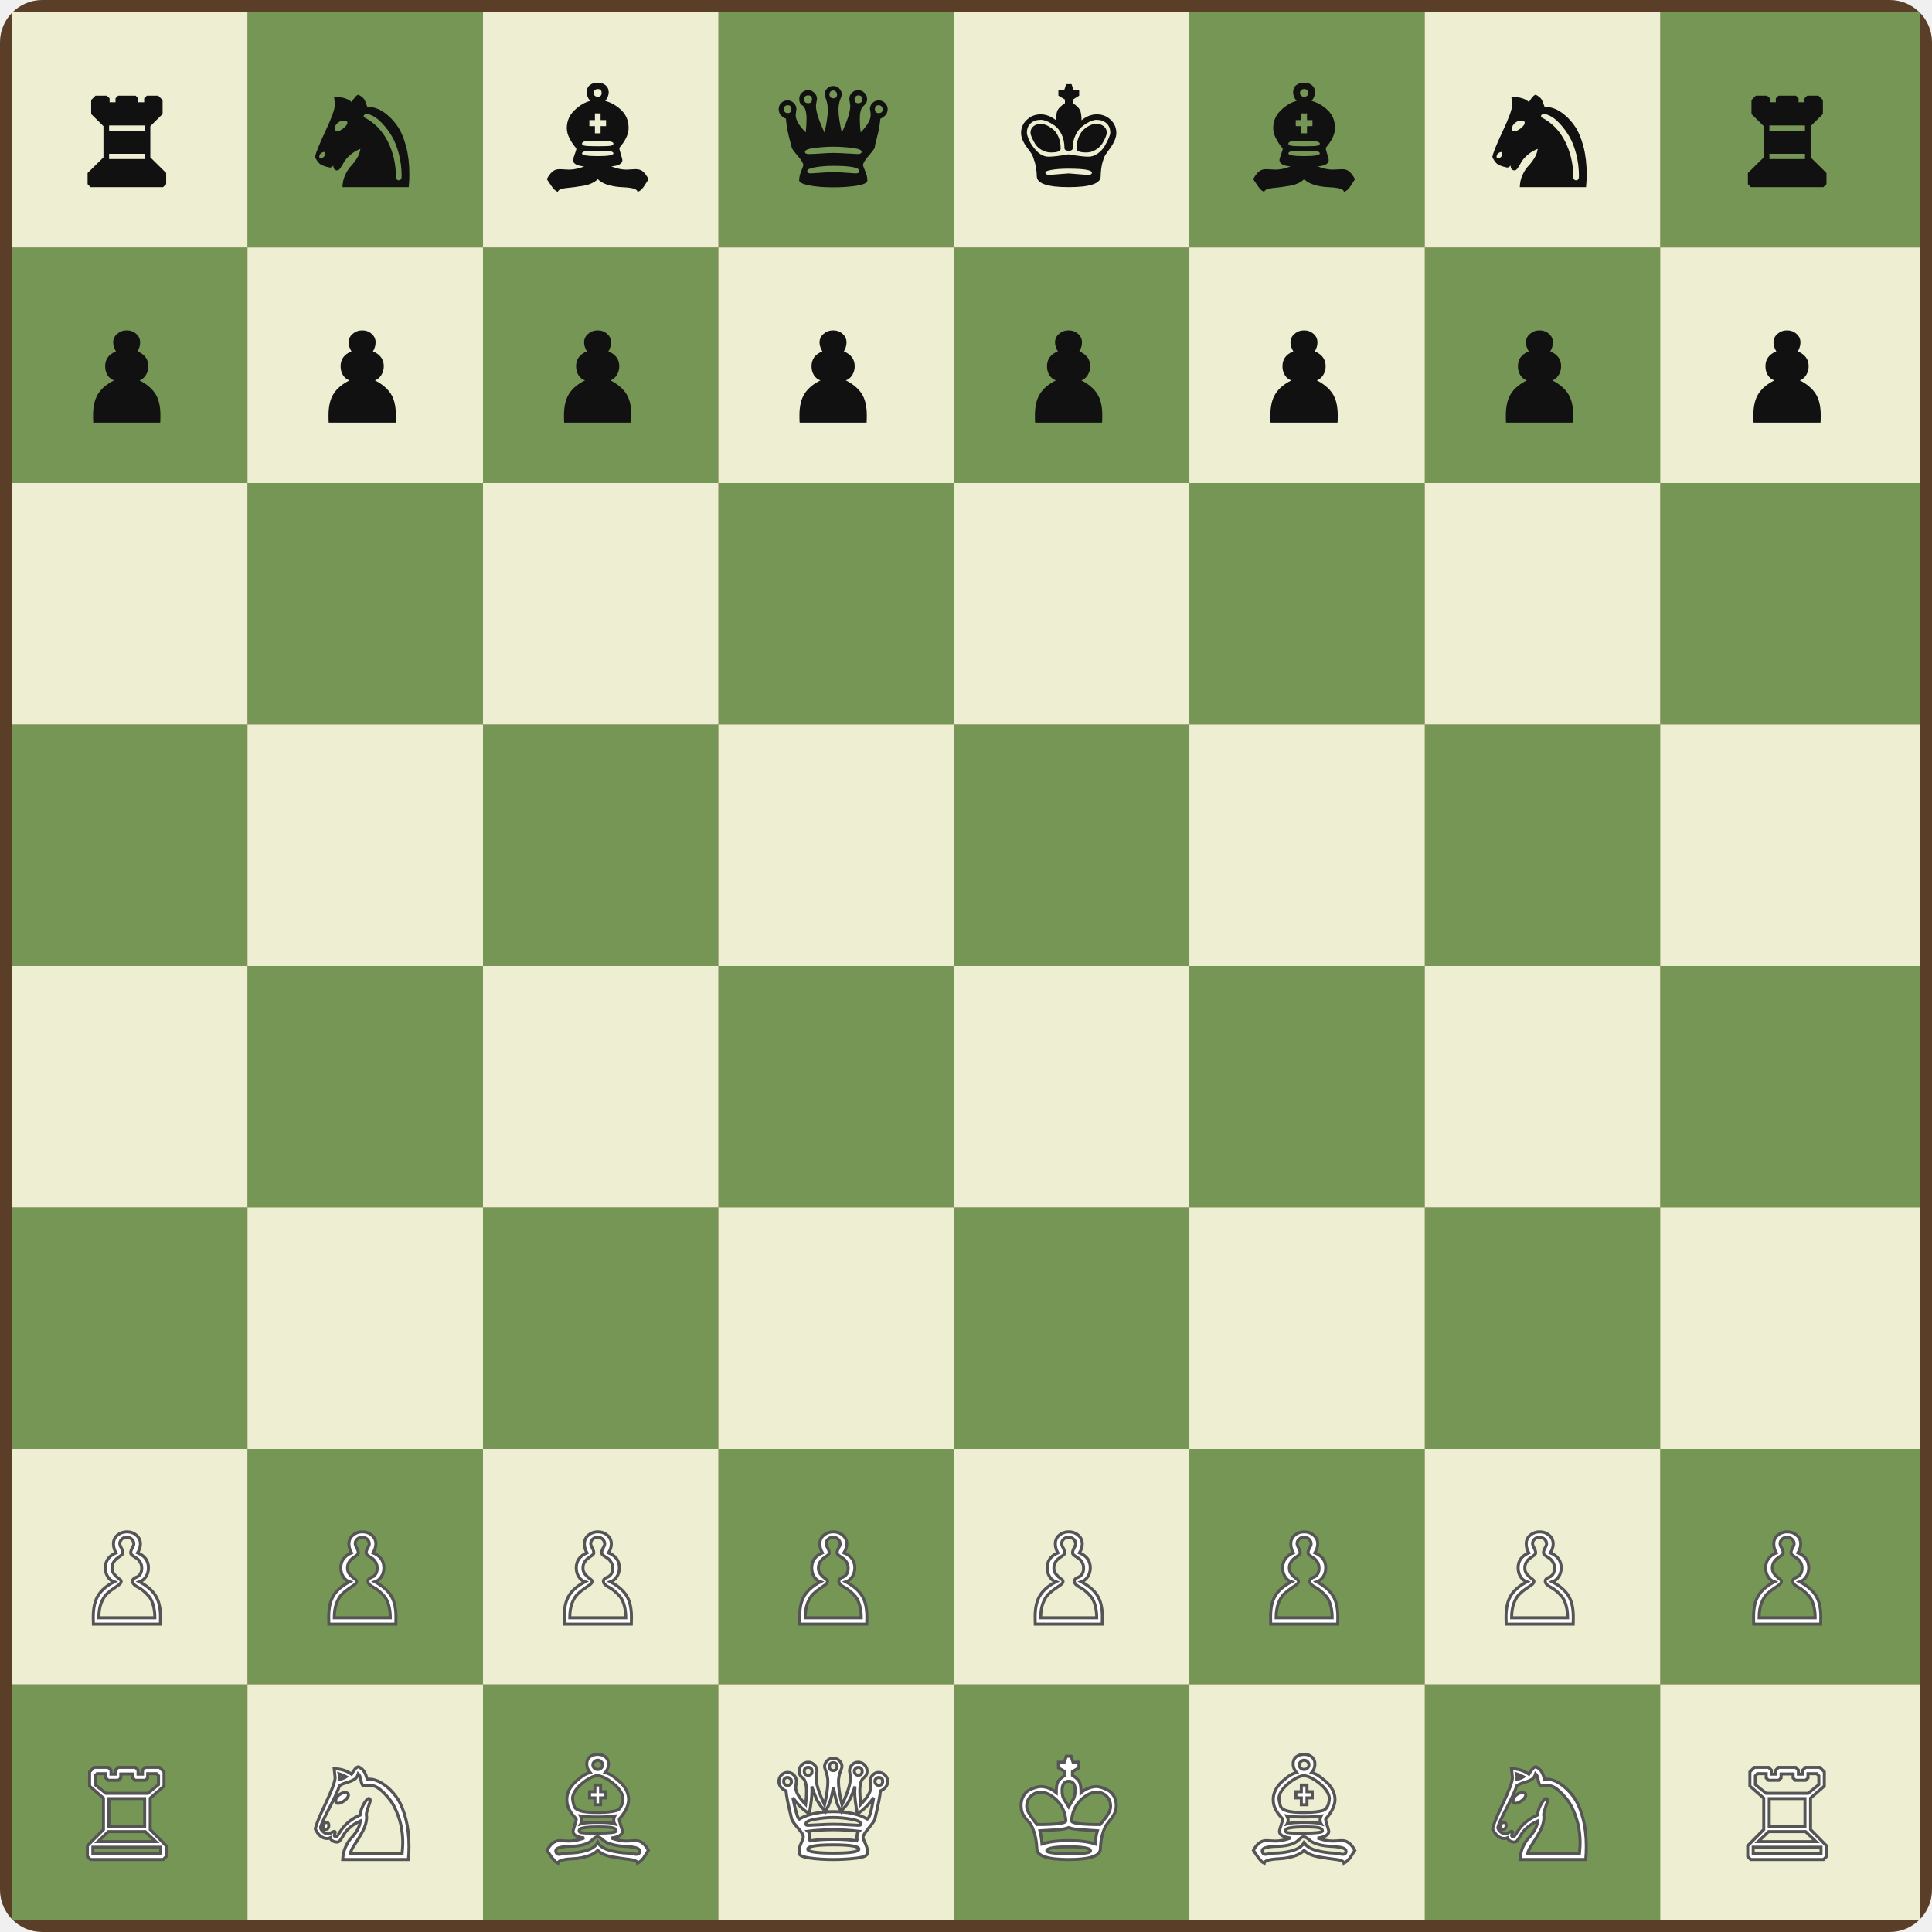
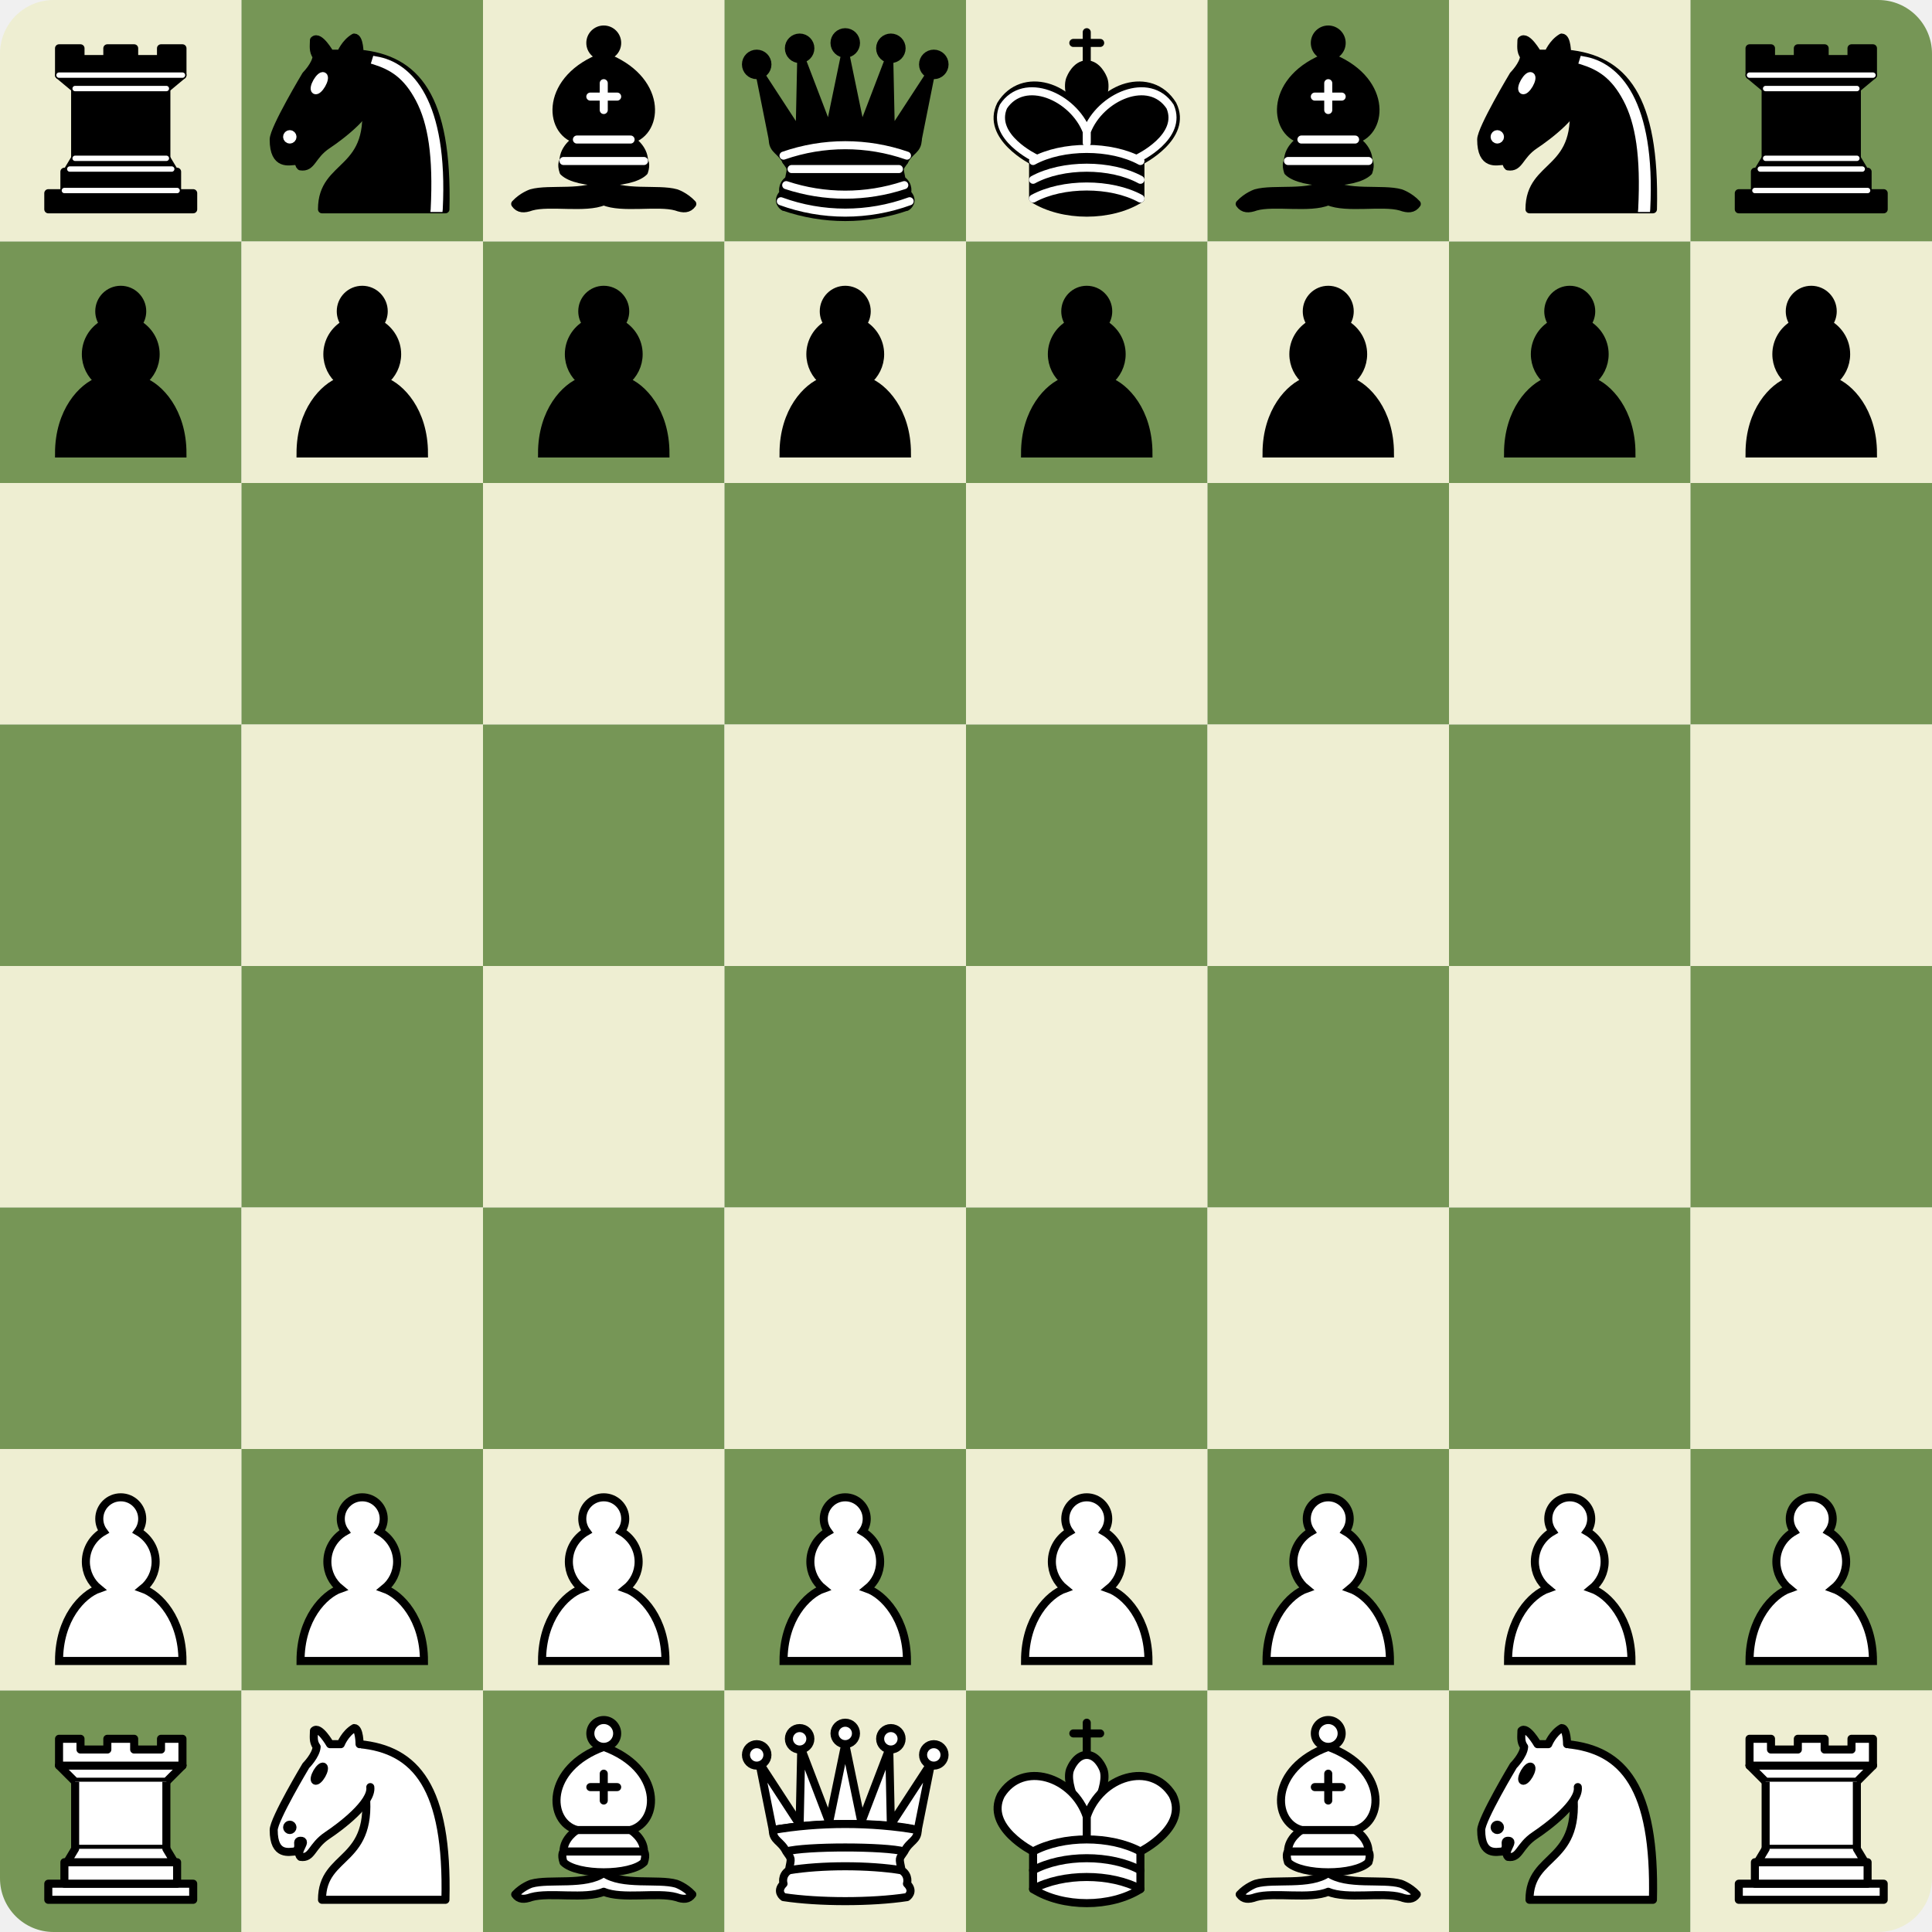
- <svg xmlns="http://www.w3.org/2000/svg" width="320" height="320" viewBox="0 0 320 320">
-   <rect width="320" height="320" rx="7" fill="#5a3e28" />
-   <rect x="2" y="2" width="316" height="316" rx="5.5" fill="#b58863" />
-   <rect x="2" y="2" width="39" height="39" fill="#eeeed2" />
-   <rect x="41" y="2" width="39" height="39" fill="#769656" />
-   <rect x="80" y="2" width="39" height="39" fill="#eeeed2" />
-   <rect x="119" y="2" width="39" height="39" fill="#769656" />
-   <rect x="158" y="2" width="39" height="39" fill="#eeeed2" />
-   <rect x="197" y="2" width="39" height="39" fill="#769656" />
-   <rect x="236" y="2" width="39" height="39" fill="#eeeed2" />
-   <rect x="275" y="2" width="43" height="39" fill="#769656" />
-   <rect x="2" y="41" width="39" height="39" fill="#769656" />
-   <rect x="41" y="41" width="39" height="39" fill="#eeeed2" />
-   <rect x="80" y="41" width="39" height="39" fill="#769656" />
-   <rect x="119" y="41" width="39" height="39" fill="#eeeed2" />
-   <rect x="158" y="41" width="39" height="39" fill="#769656" />
-   <rect x="197" y="41" width="39" height="39" fill="#eeeed2" />
-   <rect x="236" y="41" width="39" height="39" fill="#769656" />
-   <rect x="275" y="41" width="43" height="39" fill="#eeeed2" />
-   <rect x="2" y="80" width="39" height="40" fill="#eeeed2" />
-   <rect x="41" y="80" width="39" height="40" fill="#769656" />
-   <rect x="80" y="80" width="39" height="40" fill="#eeeed2" />
-   <rect x="119" y="80" width="39" height="40" fill="#769656" />
-   <rect x="158" y="80" width="39" height="40" fill="#eeeed2" />
-   <rect x="197" y="80" width="39" height="40" fill="#769656" />
-   <rect x="236" y="80" width="39" height="40" fill="#eeeed2" />
-   <rect x="275" y="80" width="43" height="40" fill="#769656" />
-   <rect x="2" y="120" width="39" height="40" fill="#769656" />
-   <rect x="41" y="120" width="39" height="40" fill="#eeeed2" />
-   <rect x="80" y="120" width="39" height="40" fill="#769656" />
-   <rect x="119" y="120" width="39" height="40" fill="#eeeed2" />
-   <rect x="158" y="120" width="39" height="40" fill="#769656" />
-   <rect x="197" y="120" width="39" height="40" fill="#eeeed2" />
-   <rect x="236" y="120" width="39" height="40" fill="#769656" />
-   <rect x="275" y="120" width="43" height="40" fill="#eeeed2" />
-   <rect x="2" y="160" width="39" height="40" fill="#eeeed2" />
-   <rect x="41" y="160" width="39" height="40" fill="#769656" />
-   <rect x="80" y="160" width="39" height="40" fill="#eeeed2" />
-   <rect x="119" y="160" width="39" height="40" fill="#769656" />
-   <rect x="158" y="160" width="39" height="40" fill="#eeeed2" />
-   <rect x="197" y="160" width="39" height="40" fill="#769656" />
-   <rect x="236" y="160" width="39" height="40" fill="#eeeed2" />
-   <rect x="275" y="160" width="43" height="40" fill="#769656" />
-   <rect x="2" y="200" width="39" height="40" fill="#769656" />
-   <rect x="41" y="200" width="39" height="40" fill="#eeeed2" />
-   <rect x="80" y="200" width="39" height="40" fill="#769656" />
-   <rect x="119" y="200" width="39" height="40" fill="#eeeed2" />
-   <rect x="158" y="200" width="39" height="40" fill="#769656" />
-   <rect x="197" y="200" width="39" height="40" fill="#eeeed2" />
-   <rect x="236" y="200" width="39" height="40" fill="#769656" />
-   <rect x="275" y="200" width="43" height="40" fill="#eeeed2" />
-   <rect x="2" y="240" width="39" height="39" fill="#eeeed2" />
-   <rect x="41" y="240" width="39" height="39" fill="#769656" />
-   <rect x="80" y="240" width="39" height="39" fill="#eeeed2" />
-   <rect x="119" y="240" width="39" height="39" fill="#769656" />
-   <rect x="158" y="240" width="39" height="39" fill="#eeeed2" />
-   <rect x="197" y="240" width="39" height="39" fill="#769656" />
-   <rect x="236" y="240" width="39" height="39" fill="#eeeed2" />
-   <rect x="275" y="240" width="43" height="39" fill="#769656" />
-   <rect x="2" y="279" width="39" height="39" fill="#769656" />
-   <rect x="41" y="279" width="39" height="39" fill="#eeeed2" />
-   <rect x="80" y="279" width="39" height="39" fill="#769656" />
-   <rect x="119" y="279" width="39" height="39" fill="#eeeed2" />
-   <rect x="158" y="279" width="39" height="39" fill="#769656" />
-   <rect x="197" y="279" width="39" height="39" fill="#eeeed2" />
-   <rect x="236" y="279" width="39" height="39" fill="#769656" />
-   <rect x="275" y="279" width="43" height="39" fill="#eeeed2" />
-   <text x="21" y="31" text-anchor="middle" font-size="26" fill="#111" font-family="serif">♜</text>
-   <text x="60" y="31" text-anchor="middle" font-size="26" fill="#111" font-family="serif">♞</text>
-   <text x="99" y="31" text-anchor="middle" font-size="26" fill="#111" font-family="serif">♝</text>
-   <text x="138" y="31" text-anchor="middle" font-size="26" fill="#111" font-family="serif">♛</text>
-   <text x="177" y="31" text-anchor="middle" font-size="26" fill="#111" font-family="serif">♚</text>
-   <text x="216" y="31" text-anchor="middle" font-size="26" fill="#111" font-family="serif">♝</text>
-   <text x="255" y="31" text-anchor="middle" font-size="26" fill="#111" font-family="serif">♞</text>
-   <text x="296" y="31" text-anchor="middle" font-size="26" fill="#111" font-family="serif">♜</text>
-   <text x="21" y="70" text-anchor="middle" font-size="26" fill="#111" font-family="serif">♟</text>
-   <text x="60" y="70" text-anchor="middle" font-size="26" fill="#111" font-family="serif">♟</text>
-   <text x="99" y="70" text-anchor="middle" font-size="26" fill="#111" font-family="serif">♟</text>
-   <text x="138" y="70" text-anchor="middle" font-size="26" fill="#111" font-family="serif">♟</text>
-   <text x="177" y="70" text-anchor="middle" font-size="26" fill="#111" font-family="serif">♟</text>
-   <text x="216" y="70" text-anchor="middle" font-size="26" fill="#111" font-family="serif">♟</text>
-   <text x="255" y="70" text-anchor="middle" font-size="26" fill="#111" font-family="serif">♟</text>
-   <text x="296" y="70" text-anchor="middle" font-size="26" fill="#111" font-family="serif">♟</text>
-   <text x="21" y="269" text-anchor="middle" font-size="26" fill="#fff" stroke="#555" stroke-width="0.5" font-family="serif">♙</text>
-   <text x="60" y="269" text-anchor="middle" font-size="26" fill="#fff" stroke="#555" stroke-width="0.5" font-family="serif">♙</text>
-   <text x="99" y="269" text-anchor="middle" font-size="26" fill="#fff" stroke="#555" stroke-width="0.5" font-family="serif">♙</text>
-   <text x="138" y="269" text-anchor="middle" font-size="26" fill="#fff" stroke="#555" stroke-width="0.5" font-family="serif">♙</text>
-   <text x="177" y="269" text-anchor="middle" font-size="26" fill="#fff" stroke="#555" stroke-width="0.5" font-family="serif">♙</text>
-   <text x="216" y="269" text-anchor="middle" font-size="26" fill="#fff" stroke="#555" stroke-width="0.5" font-family="serif">♙</text>
-   <text x="255" y="269" text-anchor="middle" font-size="26" fill="#fff" stroke="#555" stroke-width="0.5" font-family="serif">♙</text>
-   <text x="296" y="269" text-anchor="middle" font-size="26" fill="#fff" stroke="#555" stroke-width="0.5" font-family="serif">♙</text>
-   <text x="21" y="308" text-anchor="middle" font-size="26" fill="#fff" stroke="#555" stroke-width="0.5" font-family="serif">♖</text>
-   <text x="60" y="308" text-anchor="middle" font-size="26" fill="#fff" stroke="#555" stroke-width="0.5" font-family="serif">♘</text>
-   <text x="99" y="308" text-anchor="middle" font-size="26" fill="#fff" stroke="#555" stroke-width="0.5" font-family="serif">♗</text>
-   <text x="138" y="308" text-anchor="middle" font-size="26" fill="#fff" stroke="#555" stroke-width="0.5" font-family="serif">♕</text>
-   <text x="177" y="308" text-anchor="middle" font-size="26" fill="#fff" stroke="#555" stroke-width="0.5" font-family="serif">♔</text>
-   <text x="216" y="308" text-anchor="middle" font-size="26" fill="#fff" stroke="#555" stroke-width="0.5" font-family="serif">♗</text>
-   <text x="255" y="308" text-anchor="middle" font-size="26" fill="#fff" stroke="#555" stroke-width="0.5" font-family="serif">♘</text>
-   <text x="296" y="308" text-anchor="middle" font-size="26" fill="#fff" stroke="#555" stroke-width="0.5" font-family="serif">♖</text>
+ <svg xmlns="http://www.w3.org/2000/svg" width="360" height="360" viewBox="0 0 360 360">
+   <defs>
+     <clipPath id="bc">
+       <rect width="360" height="360" rx="10" />
+     </clipPath>
+     <g id="wP">
+       <path d="m 22.5,9 c -2.21,0 -4,1.79 -4,4 0,0.89 0.29,1.71 0.78,2.38 C 17.33,16.5 16,18.59 16,21 c 0,2.03 0.94,3.84 2.41,5.03 C 15.41,27.09 11,31.58 11,39.5 H 34 C 34,31.58 29.59,27.09 26.59,26.03 28.06,24.84 29,23.03 29,21 29,18.59 27.67,16.5 25.72,15.38 26.21,14.71 26.5,13.89 26.5,13 c 0,-2.21 -1.79,-4 -4,-4 z" fill="#ffffff" stroke="#000000" stroke-width="1.5" stroke-linecap="round" stroke-linejoin="miter" />
+     </g>
+     <g id="wR">
+       <g fill="#ffffff" fill-rule="evenodd" stroke="#000000" stroke-width="1.5" stroke-linecap="round" stroke-linejoin="round">
+         <path d="M 9,39 L 36,39 L 36,36 L 9,36 L 9,39 z" stroke-linecap="butt" />
+         <path d="M 12,36 L 12,32 L 33,32 L 33,36 L 12,36 z" stroke-linecap="butt" />
+         <path d="M 11,14 L 11,9 L 15,9 L 15,11 L 20,11 L 20,9 L 25,9 L 25,11 L 30,11 L 30,9 L 34,9 L 34,14" stroke-linecap="butt" />
+         <path d="M 34,14 L 31,17 L 14,17 L 11,14" />
+         <path d="M 31,17 L 31,29.5 L 14,29.5 L 14,17" stroke-linecap="butt" stroke-linejoin="miter" />
+         <path d="M 31,29.5 L 32.5,32 L 12.5,32 L 14,29.5" />
+         <path d="M 11,14 L 34,14" fill="none" stroke="#000000" stroke-linejoin="miter" />
+       </g>
+     </g>
+     <g id="wN">
+       <g fill="none" stroke="#000000" stroke-width="1.5" stroke-linecap="round" stroke-linejoin="round">
+         <path d="M 22,10 C 32.5,11 38.5,18 38,39 L 15,39 C 15,30 25,32.5 23,18" fill="#ffffff" stroke="#000000" />
+         <path d="M 24,18 C 24.38,20.91 18.45,25.37 16,27 C 13,29 13.18,31.34 11,31 C 9.958,30.06 12.41,27.96 11,28 C 10,28 11.19,29.23 10,30 C 9,30 5.997,31 6,26 C 6,24 12,14 12,14 C 12,14 13.89,12.1 14,10.5 C 13.27,9.506 13.5,8.5 13.5,7.5 C 14.5,6.5 16.5,10 16.5,10 L 18.5,10 C 18.5,10 19.28,8.008 21,7 C 22,7 22,10 22,10" fill="#ffffff" stroke="#000000" />
+         <path d="M 9.5 25.5 A 0.5 0.5 0 1 1 8.5,25.5 A 0.5 0.5 0 1 1 9.5 25.5 z" fill="#000000" stroke="#000000" />
+         <path d="M 15 15.5 A 0.5 1.5 0 1 1 14,15.5 A 0.5 1.5 0 1 1 15 15.5 z" transform="matrix(0.866,0.5,-0.5,0.866,9.693,-5.173)" fill="#000000" stroke="#000000" />
+       </g>
+     </g>
+     <g id="wB">
+       <g fill="none" stroke="#000000" stroke-width="1.5" stroke-linecap="round" stroke-linejoin="round">
+         <g fill="#ffffff" stroke="#000000" stroke-linecap="butt">
+           <path d="M 9,36 C 12.39,35.03 19.11,36.43 22.5,34 C 25.89,36.43 32.61,35.03 36,36 C 36,36 37.65,36.54 39,38 C 38.32,38.97 37.35,38.99 36,38.5 C 32.61,37.53 25.89,38.96 22.5,37.5 C 19.11,38.96 12.39,37.53 9,38.5 C 7.65,38.99 6.68,38.97 6,38 C 7.35,36.54 9,36 9,36 z" />
+           <path d="M 15,32 C 17.5,34.5 27.5,34.5 30,32 C 30.5,30.5 30,30 30,30 C 30,27.5 27.5,26 27.5,26 C 33,24.5 33.5,14.5 22.5,10.5 C 11.5,14.5 12,24.5 17.5,26 C 17.5,26 15,27.5 15,30 C 15,30 14.5,30.5 15,32 z" />
+           <path d="M 25 8 A 2.5 2.5 0 1 1 20,8 A 2.5 2.5 0 1 1 25 8 z" />
+         </g>
+         <path d="M 17.5,26 L 27.5,26 M 15,30 L 30,30 M 22.5,15.5 L 22.5,20.5 M 20,18 L 25,18" fill="none" stroke="#000000" stroke-linejoin="miter" />
+       </g>
+     </g>
+     <g id="wQ">
+       <g fill="#ffffff" stroke="#000000" stroke-width="1.5" stroke-linejoin="round">
+         <path d="M 9,26 C 17.5,24.5 30,24.5 36,26 L 38.5,13.5 L 31,25 L 30.7,10.9 L 25.5,24.5 L 22.5,10 L 19.5,24.5 L 14.3,10.9 L 14,25 L 6.5,13.5 L 9,26 z" />
+         <path d="M 9,26 C 9,28 10.5,28 11.5,30 C 12.5,31.5 12.5,31 12,33.5 C 10.5,34.5 11,36 11,36 C 9.5,37.5 11,38.5 11,38.5 C 17.5,39.5 27.5,39.5 34,38.5 C 34,38.5 35.5,37.5 34,36 C 34,36 34.5,34.5 33,33.5 C 32.5,31 32.5,31.5 33.5,30 C 34.5,28 36,28 36,26 C 27.5,24.5 17.5,24.5 9,26 z" />
+         <path d="M 11.5,30 C 15,29 30,29 33.5,30" fill="none" />
+         <path d="M 12,33.5 C 18,32.5 27,32.5 33,33.5" fill="none" />
+         <circle cx="6" cy="12" r="2" />
+         <circle cx="14" cy="9" r="2" />
+         <circle cx="22.5" cy="8" r="2" />
+         <circle cx="31" cy="9" r="2" />
+         <circle cx="39" cy="12" r="2" />
+       </g>
+     </g>
+     <g id="wK">
+       <g fill="none" stroke="#000000" stroke-width="1.5" stroke-linecap="round" stroke-linejoin="round">
+         <path d="M 22.5,11.63 L 22.5,6" fill="none" stroke="#000000" stroke-linejoin="miter" />
+         <path d="M 20,8 L 25,8" fill="none" stroke="#000000" stroke-linejoin="miter" />
+         <path d="M 22.5,25 C 22.5,25 27,17.5 25.5,14.5 C 25.5,14.5 24.5,12 22.5,12 C 20.5,12 19.5,14.5 19.5,14.5 C 18,17.5 22.5,25 22.5,25" fill="#ffffff" stroke="#000000" stroke-linecap="butt" stroke-linejoin="miter" />
+         <path d="M 12.5,37 C 18,40.5 27,40.5 32.5,37 L 32.5,30 C 32.5,30 41.5,25.5 38.5,19.5 C 34.5,13 25,16 22.5,23.5 L 22.5,27 L 22.5,23.5 C 20,16 10.5,13 6.5,19.5 C 3.5,25.5 12.5,30 12.5,30 L 12.5,37" fill="#ffffff" stroke="#000000" />
+         <path d="M 12.5,30 C 18,27 27,27 32.5,30" fill="none" stroke="#000000" />
+         <path d="M 12.5,33.5 C 18,30.5 27,30.5 32.5,33.5" fill="none" stroke="#000000" />
+         <path d="M 12.5,37 C 18,34 27,34 32.5,37" fill="none" stroke="#000000" />
+       </g>
+     </g>
+     <g id="bP">
+       <path d="m 22.5,9 c -2.21,0 -4,1.79 -4,4 0,0.89 0.29,1.71 0.78,2.38 C 17.33,16.5 16,18.59 16,21 c 0,2.03 0.94,3.84 2.41,5.03 C 15.41,27.09 11,31.58 11,39.5 H 34 C 34,31.58 29.59,27.09 26.59,26.03 28.06,24.84 29,23.03 29,21 29,18.59 27.67,16.5 25.72,15.38 26.21,14.71 26.5,13.89 26.5,13 c 0,-2.21 -1.79,-4 -4,-4 z" fill="#000000" stroke="#000000" stroke-width="1.5" stroke-linecap="round" stroke-linejoin="miter" />
+     </g>
+     <g id="bR">
+       <g fill="#000000" fill-rule="evenodd" stroke="#000000" stroke-width="1.5" stroke-linecap="round" stroke-linejoin="round">
+         <path d="M 9,39 L 36,39 L 36,36 L 9,36 L 9,39 z" stroke-linecap="butt" />
+         <path d="M 12.5,32 L 14,29.5 L 31,29.5 L 32.5,32 L 12.5,32 z" stroke-linecap="butt" />
+         <path d="M 12,36 L 12,32 L 33,32 L 33,36 L 12,36 z" stroke-linecap="butt" />
+         <path d="M 14,29.5 L 14,16.5 L 31,16.5 L 31,29.5 L 14,29.5 z" stroke-linecap="butt" stroke-linejoin="miter" />
+         <path d="M 14,16.5 L 11,14 L 34,14 L 31,16.5 L 14,16.5 z" stroke-linecap="butt" />
+         <path d="M 11,14 L 11,9 L 15,9 L 15,11 L 20,11 L 20,9 L 25,9 L 25,11 L 30,11 L 30,9 L 34,9 L 34,14 L 11,14 z" stroke-linecap="butt" />
+         <path d="M 12,35.5 L 33,35.5" fill="none" stroke="#ffffff" stroke-width="1" stroke-linejoin="miter" />
+         <path d="M 13,31.5 L 32,31.5" fill="none" stroke="#ffffff" stroke-width="1" stroke-linejoin="miter" />
+         <path d="M 14,29.5 L 31,29.5" fill="none" stroke="#ffffff" stroke-width="1" stroke-linejoin="miter" />
+         <path d="M 14,16.5 L 31,16.5" fill="none" stroke="#ffffff" stroke-width="1" stroke-linejoin="miter" />
+         <path d="M 11,14 L 34,14" fill="none" stroke="#ffffff" stroke-width="1" stroke-linejoin="miter" />
+       </g>
+     </g>
+     <g id="bN">
+       <g fill="none" stroke="#000000" stroke-width="1.5" stroke-linecap="round" stroke-linejoin="round">
+         <path d="M 22,10 C 32.5,11 38.5,18 38,39 L 15,39 C 15,30 25,32.5 23,18" fill="#000000" stroke="#000000" />
+         <path d="M 24,18 C 24.38,20.91 18.45,25.37 16,27 C 13,29 13.18,31.34 11,31 C 9.958,30.06 12.41,27.96 11,28 C 10,28 11.19,29.23 10,30 C 9,30 5.997,31 6,26 C 6,24 12,14 12,14 C 12,14 13.89,12.1 14,10.5 C 13.27,9.506 13.5,8.5 13.5,7.5 C 14.5,6.5 16.5,10 16.5,10 L 18.5,10 C 18.5,10 19.28,8.008 21,7 C 22,7 22,10 22,10" fill="#000000" stroke="#000000" />
+         <path d="M 9.5 25.5 A 0.5 0.5 0 1 1 8.5,25.5 A 0.5 0.5 0 1 1 9.5 25.5 z" fill="#ffffff" stroke="#ffffff" />
+         <path d="M 15 15.5 A 0.5 1.5 0 1 1 14,15.5 A 0.5 1.5 0 1 1 15 15.5 z" transform="matrix(0.866,0.5,-0.5,0.866,9.693,-5.173)" fill="#ffffff" stroke="#ffffff" />
+         <path d="M 24.55,10.4 L 24.1,11.85 L 24.6,12 C 27.75,13 30.25,14.49 32.5,18.75 C 34.75,23.01 35.75,29.06 35.25,39 L 35.2,39.5 L 37.45,39.5 L 37.5,39 C 38,28.94 36.62,22.15 34.25,17.66 C 31.88,13.17 28.46,11.02 25.06,10.5 L 24.55,10.4 z" fill="#ffffff" stroke="none" />
+       </g>
+     </g>
+     <g id="bB">
+       <g fill="none" stroke="#000000" stroke-width="1.5" stroke-linecap="round" stroke-linejoin="round">
+         <g fill="#000000" stroke="#000000" stroke-linecap="butt">
+           <path d="M 9,36 C 12.39,35.03 19.11,36.43 22.5,34 C 25.89,36.43 32.61,35.03 36,36 C 36,36 37.65,36.54 39,38 C 38.32,38.97 37.35,38.99 36,38.5 C 32.61,37.53 25.89,38.96 22.5,37.5 C 19.11,38.96 12.39,37.53 9,38.5 C 7.65,38.99 6.68,38.97 6,38 C 7.35,36.54 9,36 9,36 z" />
+           <path d="M 15,32 C 17.5,34.5 27.5,34.5 30,32 C 30.5,30.5 30,30 30,30 C 30,27.5 27.5,26 27.5,26 C 33,24.5 33.5,14.5 22.5,10.5 C 11.5,14.5 12,24.5 17.5,26 C 17.5,26 15,27.5 15,30 C 15,30 14.5,30.5 15,32 z" />
+           <path d="M 25 8 A 2.5 2.5 0 1 1 20,8 A 2.5 2.5 0 1 1 25 8 z" />
+         </g>
+         <path d="M 17.5,26 L 27.5,26 M 15,30 L 30,30 M 22.5,15.5 L 22.5,20.5 M 20,18 L 25,18" fill="none" stroke="#ffffff" stroke-linejoin="miter" />
+       </g>
+     </g>
+     <g id="bQ">
+       <g fill="#000000" stroke="#000000" stroke-width="1.5" stroke-linecap="round" stroke-linejoin="round">
+         <path d="M 9,26 C 17.5,24.5 30,24.5 36,26 L 38.5,13.5 L 31,25 L 30.7,10.9 L 25.5,24.5 L 22.5,10 L 19.5,24.5 L 14.3,10.9 L 14,25 L 6.5,13.5 L 9,26 z" stroke-linecap="butt" fill="#000000" />
+         <path d="m 9,26 c 0,2 1.5,2 2.5,4 1,1.5 1,1 0.5,3.5 -1.5,1 -1,2.5 -1,2.5 -1.5,1.5 0,2.5 0,2.5 6.5,1 16.5,1 23,0 0,0 1.5,-1 0,-2.5 0,0 0.5,-1.5 -1,-2.5 -0.5,-2.5 -0.5,-2 0.5,-3.5 1,-2 2.5,-2 2.5,-4 -8.5,-1.5 -18.5,-1.5 -27,0 z" />
+         <path d="M 11.5,30 C 15,29 30,29 33.5,30" />
+         <path d="m 12,33.5 c 6,-1 15,-1 21,0" />
+         <circle cx="6" cy="12" r="2" />
+         <circle cx="14" cy="9" r="2" />
+         <circle cx="22.5" cy="8" r="2" />
+         <circle cx="31" cy="9" r="2" />
+         <circle cx="39" cy="12" r="2" />
+         <path d="M 11,38.5 A 35,35 1 0 0 34,38.5" fill="none" stroke="#000000" stroke-linecap="butt" />
+         <g fill="none" stroke="#ffffff">
+           <path d="M 11,29 A 35,35 1 0 1 34,29" />
+           <path d="M 12.5,31.5 L 32.5,31.5" />
+           <path d="M 11.5,34.5 A 35,35 1 0 0 33.5,34.5" />
+           <path d="M 10.5,37.5 A 35,35 1 0 0 34.5,37.5" />
+         </g>
+       </g>
+     </g>
+     <g id="bK">
+       <g fill="none" stroke="#000000" stroke-width="1.5" stroke-linecap="round" stroke-linejoin="round">
+         <path d="M 22.5,11.63 L 22.5,6" fill="none" stroke="#000000" stroke-linejoin="miter" />
+         <path d="M 22.5,25 C 22.5,25 27,17.5 25.5,14.5 C 25.5,14.5 24.5,12 22.5,12 C 20.5,12 19.5,14.5 19.5,14.5 C 18,17.5 22.5,25 22.5,25" fill="#000000" stroke="#000000" stroke-linecap="butt" stroke-linejoin="miter" />
+         <path d="M 12.5,37 C 18,40.5 27,40.5 32.5,37 L 32.5,30 C 32.5,30 41.5,25.5 38.5,19.5 C 34.5,13 25,16 22.5,23.5 L 22.5,27 L 22.5,23.5 C 20,16 10.5,13 6.5,19.5 C 3.5,25.5 12.5,30 12.5,30 L 12.5,37" fill="#000000" stroke="#000000" />
+         <path d="M 20,8 L 25,8" fill="none" stroke="#000000" stroke-linejoin="miter" />
+         <path d="M 32,29.5 C 32,29.5 40.5,25.5 38.03,19.85 C 34.15,14 25,18 22.5,24.5 L 22.5,26.6 L 22.5,24.5 C 20,18 10.85,14 6.97,19.85 C 4.5,25.5 13,29.5 13,29.5" fill="none" stroke="#ffffff" />
+         <path d="M 12.5,30 C 18,27 27,27 32.5,30 M 12.5,33.5 C 18,30.5 27,30.5 32.5,33.5 M 12.5,37 C 18,34 27,34 32.5,37" fill="none" stroke="#ffffff" />
+       </g>
+     </g>
+   </defs>
+   <g clip-path="url(#bc)">
+     <rect x="0" y="0" width="45" height="45" fill="#eeeed2" />
+     <rect x="45" y="0" width="45" height="45" fill="#769656" />
+     <rect x="90" y="0" width="45" height="45" fill="#eeeed2" />
+     <rect x="135" y="0" width="45" height="45" fill="#769656" />
+     <rect x="180" y="0" width="45" height="45" fill="#eeeed2" />
+     <rect x="225" y="0" width="45" height="45" fill="#769656" />
+     <rect x="270" y="0" width="45" height="45" fill="#eeeed2" />
+     <rect x="315" y="0" width="45" height="45" fill="#769656" />
+     <rect x="0" y="45" width="45" height="45" fill="#769656" />
+     <rect x="45" y="45" width="45" height="45" fill="#eeeed2" />
+     <rect x="90" y="45" width="45" height="45" fill="#769656" />
+     <rect x="135" y="45" width="45" height="45" fill="#eeeed2" />
+     <rect x="180" y="45" width="45" height="45" fill="#769656" />
+     <rect x="225" y="45" width="45" height="45" fill="#eeeed2" />
+     <rect x="270" y="45" width="45" height="45" fill="#769656" />
+     <rect x="315" y="45" width="45" height="45" fill="#eeeed2" />
+     <rect x="0" y="90" width="45" height="45" fill="#eeeed2" />
+     <rect x="45" y="90" width="45" height="45" fill="#769656" />
+     <rect x="90" y="90" width="45" height="45" fill="#eeeed2" />
+     <rect x="135" y="90" width="45" height="45" fill="#769656" />
+     <rect x="180" y="90" width="45" height="45" fill="#eeeed2" />
+     <rect x="225" y="90" width="45" height="45" fill="#769656" />
+     <rect x="270" y="90" width="45" height="45" fill="#eeeed2" />
+     <rect x="315" y="90" width="45" height="45" fill="#769656" />
+     <rect x="0" y="135" width="45" height="45" fill="#769656" />
+     <rect x="45" y="135" width="45" height="45" fill="#eeeed2" />
+     <rect x="90" y="135" width="45" height="45" fill="#769656" />
+     <rect x="135" y="135" width="45" height="45" fill="#eeeed2" />
+     <rect x="180" y="135" width="45" height="45" fill="#769656" />
+     <rect x="225" y="135" width="45" height="45" fill="#eeeed2" />
+     <rect x="270" y="135" width="45" height="45" fill="#769656" />
+     <rect x="315" y="135" width="45" height="45" fill="#eeeed2" />
+     <rect x="0" y="180" width="45" height="45" fill="#eeeed2" />
+     <rect x="45" y="180" width="45" height="45" fill="#769656" />
+     <rect x="90" y="180" width="45" height="45" fill="#eeeed2" />
+     <rect x="135" y="180" width="45" height="45" fill="#769656" />
+     <rect x="180" y="180" width="45" height="45" fill="#eeeed2" />
+     <rect x="225" y="180" width="45" height="45" fill="#769656" />
+     <rect x="270" y="180" width="45" height="45" fill="#eeeed2" />
+     <rect x="315" y="180" width="45" height="45" fill="#769656" />
+     <rect x="0" y="225" width="45" height="45" fill="#769656" />
+     <rect x="45" y="225" width="45" height="45" fill="#eeeed2" />
+     <rect x="90" y="225" width="45" height="45" fill="#769656" />
+     <rect x="135" y="225" width="45" height="45" fill="#eeeed2" />
+     <rect x="180" y="225" width="45" height="45" fill="#769656" />
+     <rect x="225" y="225" width="45" height="45" fill="#eeeed2" />
+     <rect x="270" y="225" width="45" height="45" fill="#769656" />
+     <rect x="315" y="225" width="45" height="45" fill="#eeeed2" />
+     <rect x="0" y="270" width="45" height="45" fill="#eeeed2" />
+     <rect x="45" y="270" width="45" height="45" fill="#769656" />
+     <rect x="90" y="270" width="45" height="45" fill="#eeeed2" />
+     <rect x="135" y="270" width="45" height="45" fill="#769656" />
+     <rect x="180" y="270" width="45" height="45" fill="#eeeed2" />
+     <rect x="225" y="270" width="45" height="45" fill="#769656" />
+     <rect x="270" y="270" width="45" height="45" fill="#eeeed2" />
+     <rect x="315" y="270" width="45" height="45" fill="#769656" />
+     <rect x="0" y="315" width="45" height="45" fill="#769656" />
+     <rect x="45" y="315" width="45" height="45" fill="#eeeed2" />
+     <rect x="90" y="315" width="45" height="45" fill="#769656" />
+     <rect x="135" y="315" width="45" height="45" fill="#eeeed2" />
+     <rect x="180" y="315" width="45" height="45" fill="#769656" />
+     <rect x="225" y="315" width="45" height="45" fill="#eeeed2" />
+     <rect x="270" y="315" width="45" height="45" fill="#769656" />
+     <rect x="315" y="315" width="45" height="45" fill="#eeeed2" />
+     <use href="#bR" transform="translate(0,0)" />
+     <use href="#bN" transform="translate(45,0)" />
+     <use href="#bB" transform="translate(90,0)" />
+     <use href="#bQ" transform="translate(135,0)" />
+     <use href="#bK" transform="translate(180,0)" />
+     <use href="#bB" transform="translate(225,0)" />
+     <use href="#bN" transform="translate(270,0)" />
+     <use href="#bR" transform="translate(315,0)" />
+     <use href="#bP" transform="translate(0,45)" />
+     <use href="#bP" transform="translate(45,45)" />
+     <use href="#bP" transform="translate(90,45)" />
+     <use href="#bP" transform="translate(135,45)" />
+     <use href="#bP" transform="translate(180,45)" />
+     <use href="#bP" transform="translate(225,45)" />
+     <use href="#bP" transform="translate(270,45)" />
+     <use href="#bP" transform="translate(315,45)" />
+     <use href="#wP" transform="translate(0,270)" />
+     <use href="#wP" transform="translate(45,270)" />
+     <use href="#wP" transform="translate(90,270)" />
+     <use href="#wP" transform="translate(135,270)" />
+     <use href="#wP" transform="translate(180,270)" />
+     <use href="#wP" transform="translate(225,270)" />
+     <use href="#wP" transform="translate(270,270)" />
+     <use href="#wP" transform="translate(315,270)" />
+     <use href="#wR" transform="translate(0,315)" />
+     <use href="#wN" transform="translate(45,315)" />
+     <use href="#wB" transform="translate(90,315)" />
+     <use href="#wQ" transform="translate(135,315)" />
+     <use href="#wK" transform="translate(180,315)" />
+     <use href="#wB" transform="translate(225,315)" />
+     <use href="#wN" transform="translate(270,315)" />
+     <use href="#wR" transform="translate(315,315)" />
+   </g>
</svg>
